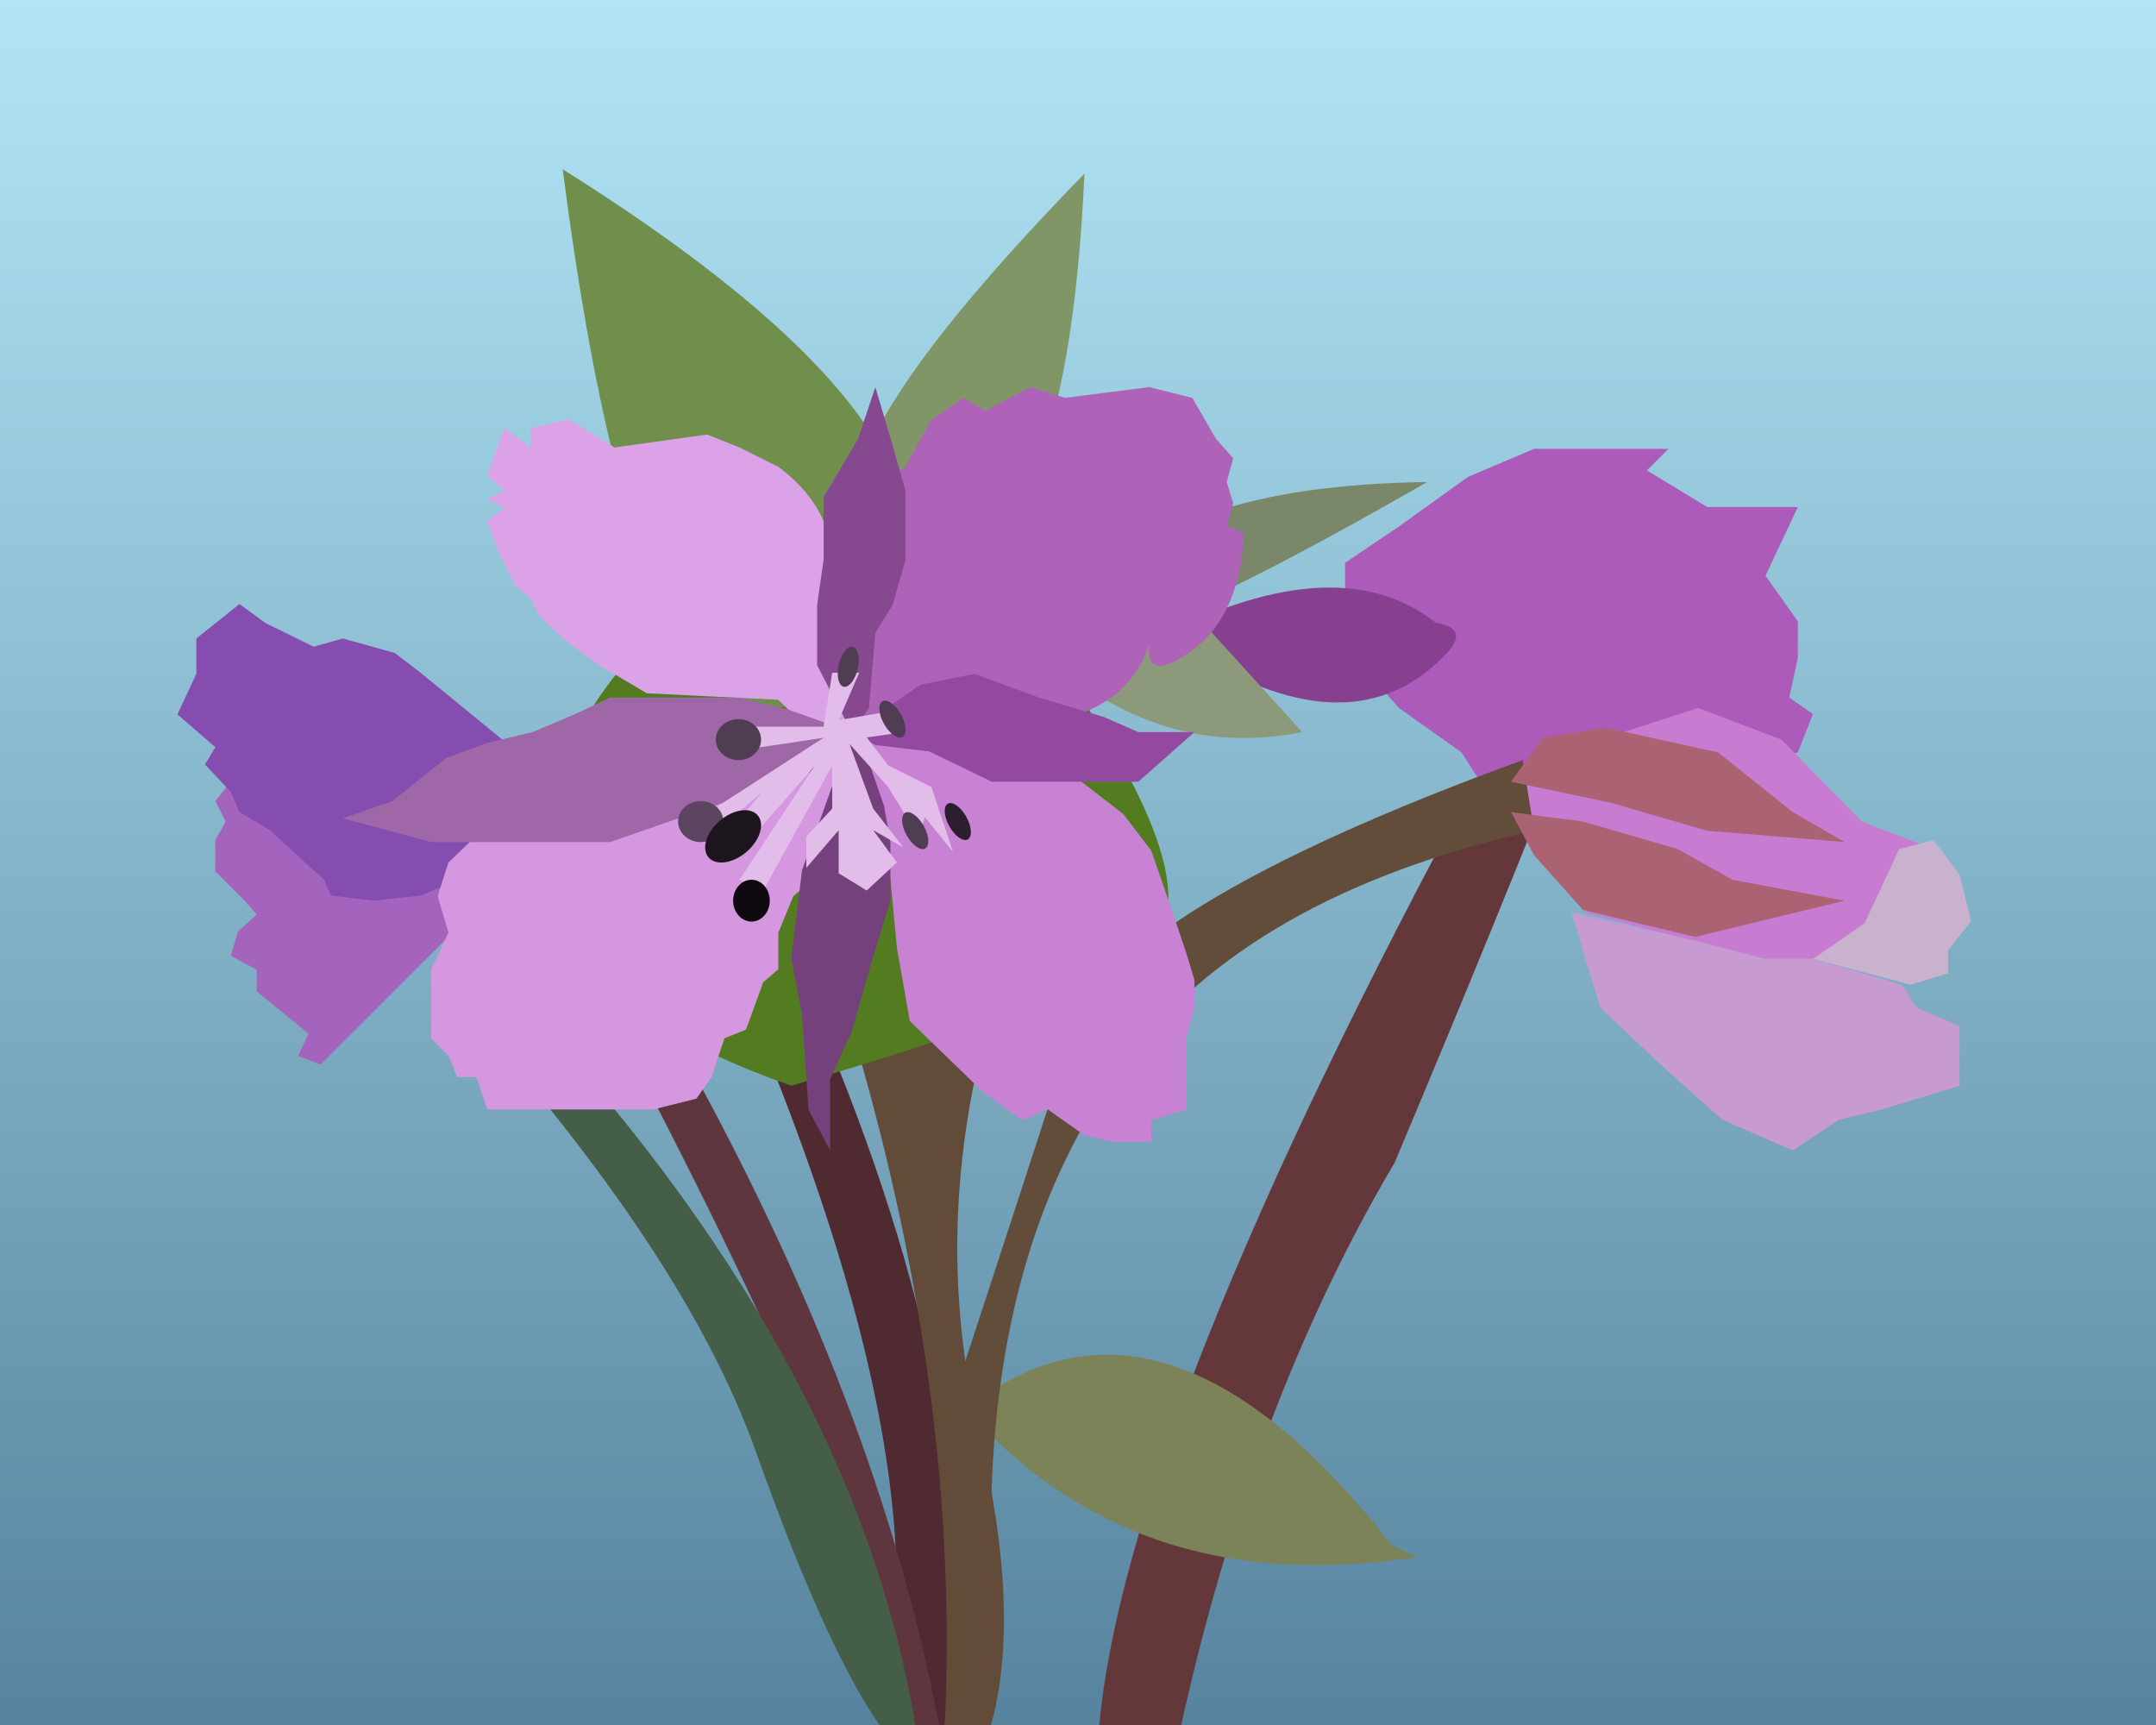
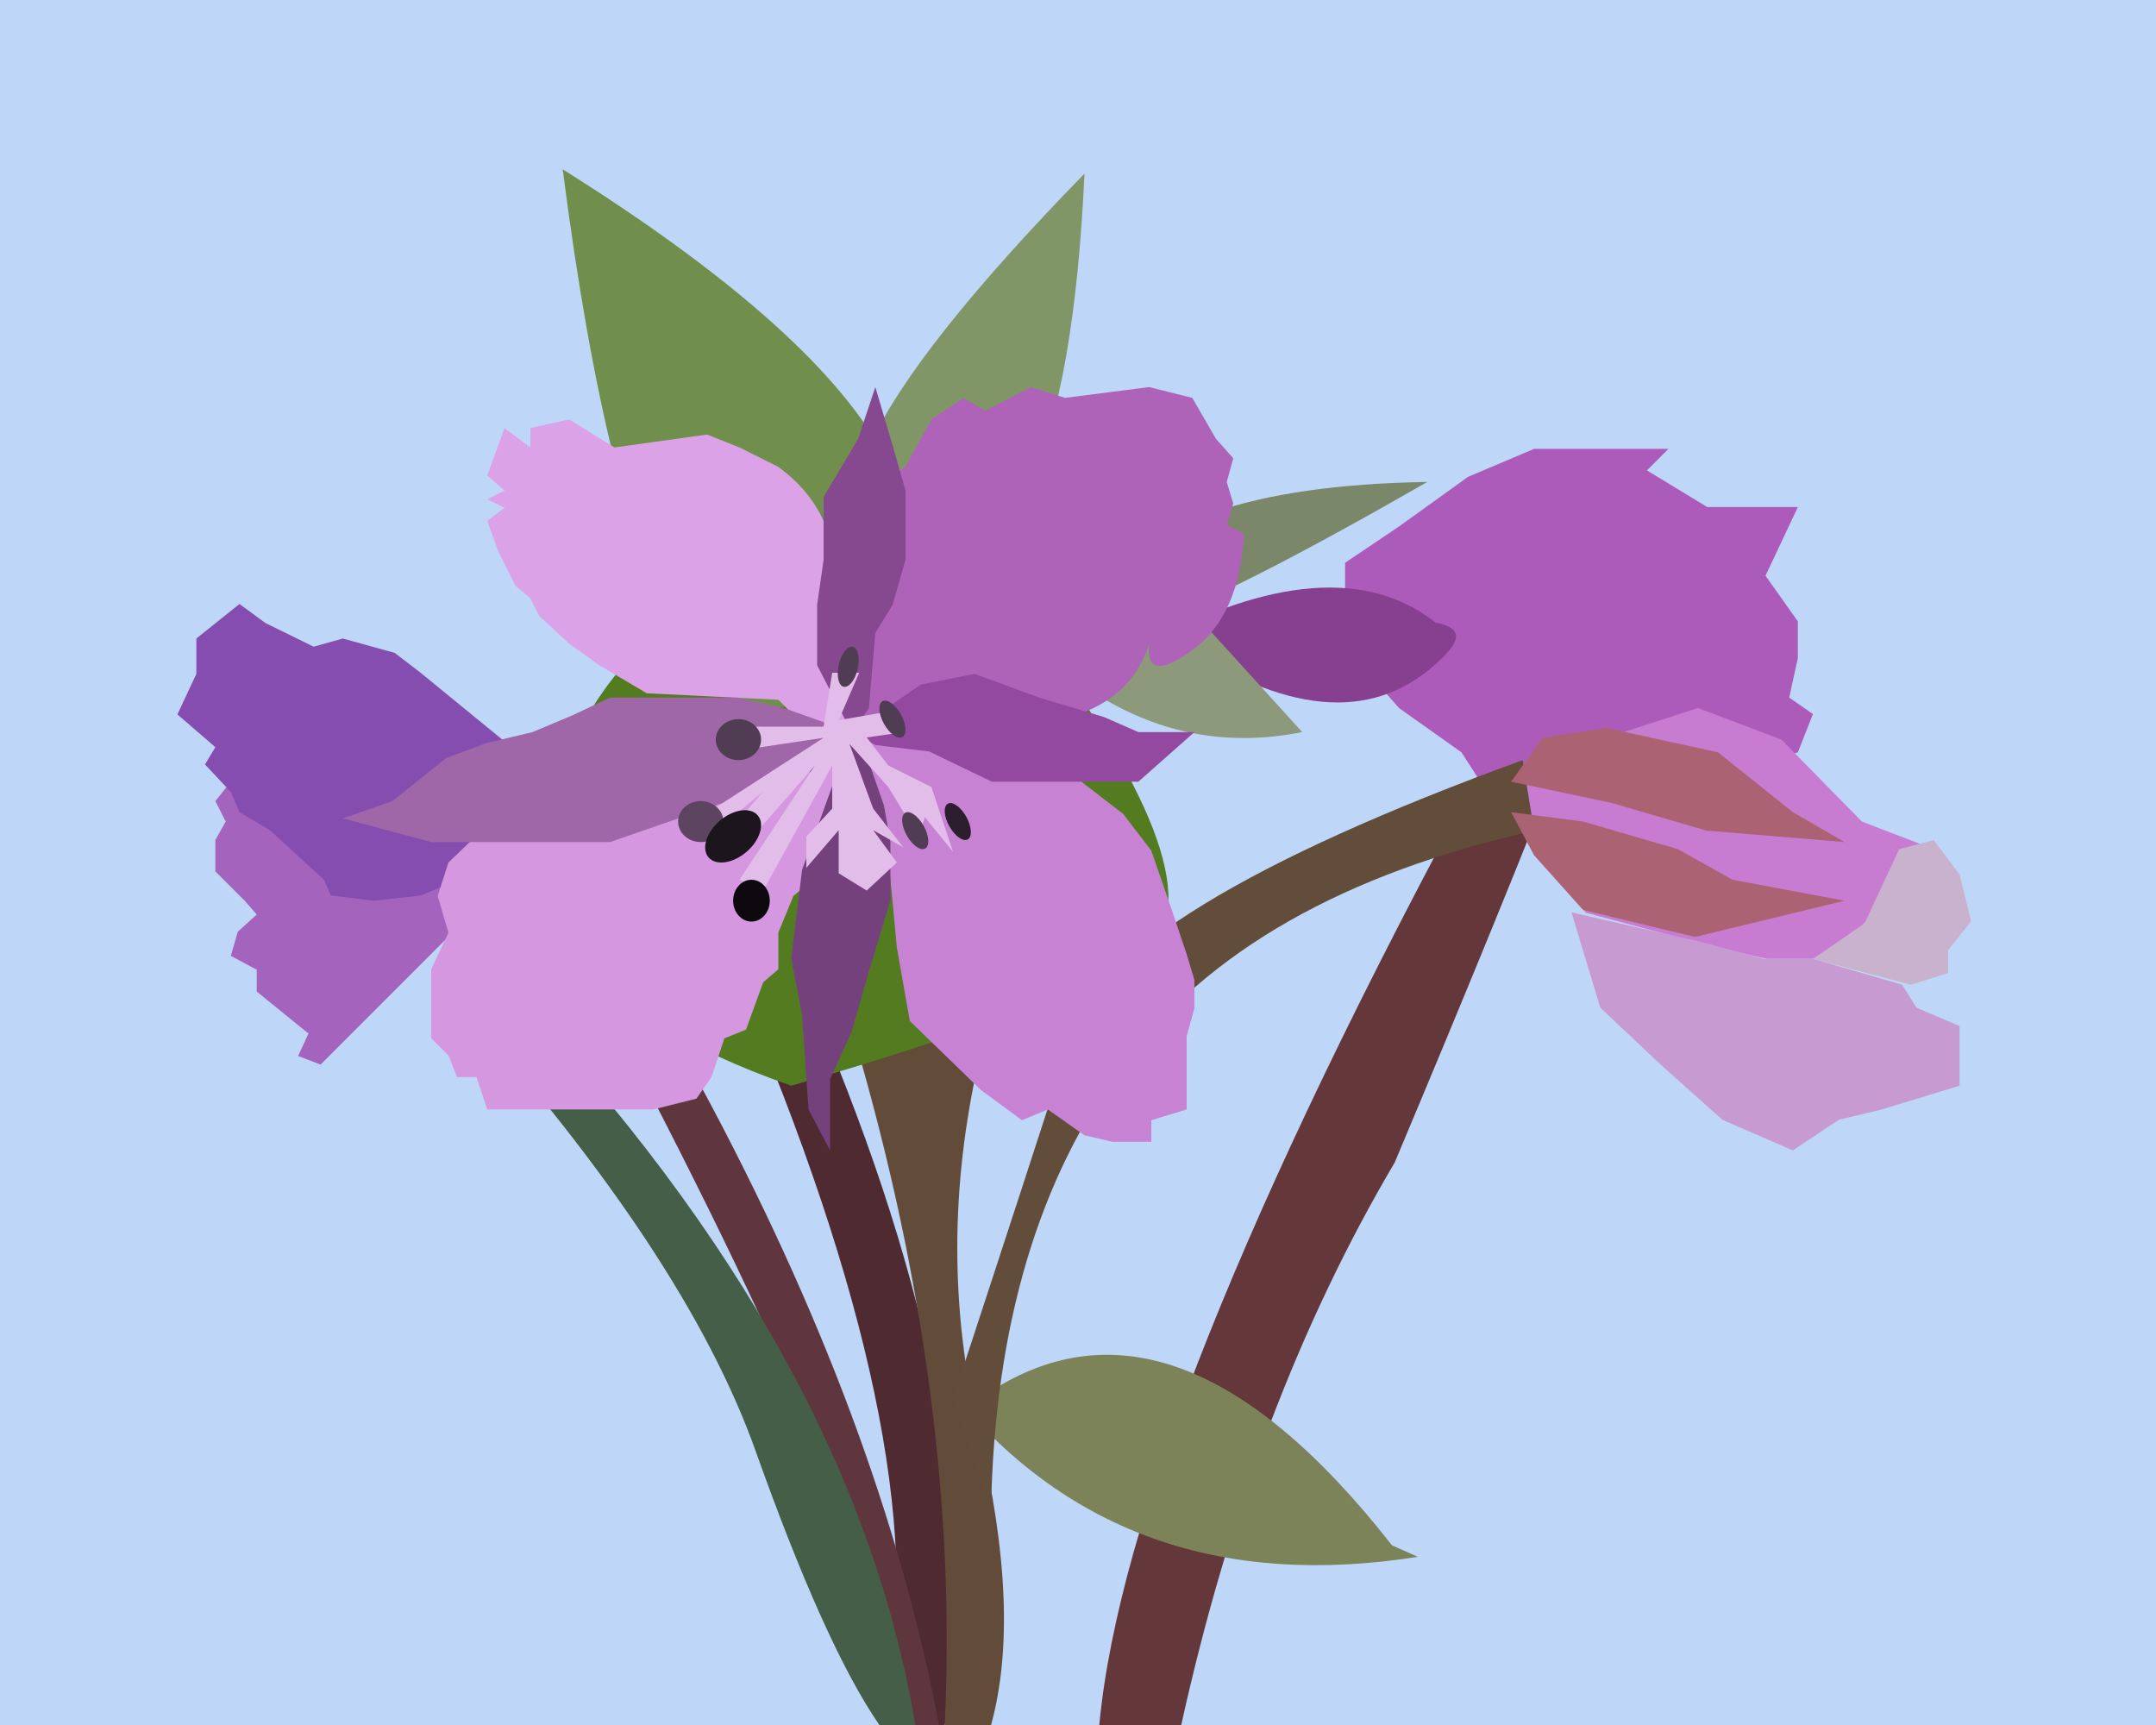
<svg xmlns="http://www.w3.org/2000/svg" xmlns:xlink="http://www.w3.org/1999/xlink" version="1.1" preserveAspectRatio="xMidYMid meet" viewBox="0 0 250 200" width="250" height="200">
  <defs>
-     <path d="M0 0L250 0L250 200L0 200L0 0Z" id="cy4EkgAEr" />
-     <linearGradient id="gradientd4PL7I3Bzv" gradientUnits="userSpaceOnUse" x1="125" y1="0" x2="125" y2="200">
-       <stop style="stop-color: #b1e5f5;stop-opacity: 1" offset="0%" />
-       <stop style="stop-color: #57839e;stop-opacity: 1" offset="100%" />
-     </linearGradient>
+     <path d="M0 0L250 0L250 200L0 200L0 0Z" id="c9wp55hv" />
    <path d="M136.97 200C142.47 175.14 150.72 153.4 161.72 134.79C195.72 53.96 199.06 38.78 171.72 89.25C144.39 139.72 129.64 176.64 127.47 200C128.31 224.86 131.47 224.86 136.97 200Z" id="a29Z2V4mNw" />
    <path d="M161.41 179.17C144.53 157.61 128.75 151.83 114.08 161.83C98.53 145.83 97.4 145.83 110.69 161.83C123.99 177.83 141.9 184.06 164.41 180.5" id="c9JxfEhD8" />
    <path d="M190.97 54.54L197.97 58.79L208.47 58.79L204.72 66.75L208.47 72.04L208.47 76.29L207.47 80.88L210.22 82.79L208.47 87.23L186.47 93.93L172.72 92.29L169.47 87.23L162.22 82.09L155.97 74.98L155.97 65.25L162.22 61.04L170.22 55.29L177.89 52.04L193.47 52.04L190.97 54.54Z" id="b6Rf33ykQW" />
    <path d="M185.56 85.75L196.89 82.09L206.56 85.75L215.89 95.25L224.22 98.45L220.56 98.45L217.22 105.83L212.56 111.17L204.89 111.17L198.89 109.83L183.89 105.83L175.22 94.16L175.22 90.63L185.56 85.75Z" id="aAzq6v6Gi" />
    <path d="M51.97 108.63L37.17 123.43L34.57 122.43L35.77 119.83L29.77 114.96L29.77 112.43L26.77 110.83L27.57 108.03L29.77 106.03L28.37 104.43L24.97 101.03L24.97 97.4L26.17 95.25L24.97 92.88L26.77 90.63L56.5 98.03L51.97 108.63Z" id="c3uGF6BhYd" />
    <path d="M57.77 97.2L52.17 102.43L48.77 103.83L43.37 104.43L38.37 103.83L37.57 102L35.37 100L31.37 96.31L27.77 94.16L26.77 91.83L23.77 88.63L24.97 86.63L20.57 82.83L22.77 78.13L22.77 74.03L27.77 70.03L30.77 72.23L36.37 74.98L39.75 74.03L45.77 75.7L48.77 78L53.77 82.09L61.77 88.63L57.77 97.2Z" id="aKhznQ5X" />
    <path d="M95.88 120.5C108.9 152.06 113.46 178.56 109.55 200C99.4 218.11 96.88 218.11 101.97 200C107.06 181.89 102.48 155.39 88.25 120.5C80.31 88.94 82.85 88.94 95.88 120.5Z" id="czt9xuxJ" />
    <path d="M162.04 75.7L79.54 88.13C145.54 72.18 174.95 68.04 167.79 75.7C160.62 83.36 150.86 83.36 138.5 75.7C122.36 81.04 121.35 80.25 135.49 73.32C149.62 66.39 160.39 66.39 167.79 73.32L162.04 75.7Z" id="d1uk91muMc" />
    <path d="M109.55 200C110.74 175.03 107.31 148.68 99.24 120.96L106.13 118.96L113.5 122.96C110.17 137.63 110.17 151.96 113.5 165.96C116.83 179.96 117.31 191.31 114.92 200" id="i1kYvxUv70" />
    <path d="M122.25 76.38C135.92 95.54 139 107.21 131.5 111.38C124 115.54 110.75 120.38 91.75 125.88C66.92 117.21 58.17 104.63 65.5 88.13C72.83 71.63 84.58 65.54 100.75 69.88L122.25 76.38Z" id="b4E72JoAD" />
    <path d="M98.75 77.31C114.25 62.59 103.08 43.37 65.25 19.63C72.08 72.79 83.25 92.02 98.75 77.31Z" id="egfXXsFLz" />
    <path d="M81.25 125.88C95.25 151.82 104.46 176.53 108.88 200C107.13 213.14 105.7 213.14 104.61 200C103.51 186.86 93.89 162.68 75.75 127.46C65.42 100.46 67.25 99.93 81.25 125.88Z" id="alY43Ud9y" />
    <path d="M106.13 200C101.38 171.36 85.75 143.01 59.25 114.96L53.25 116.21C70.75 135.71 82.2 153.04 87.61 168.21C93.01 183.38 97.8 193.97 101.97 200C109.49 228.64 110.88 228.64 106.13 200Z" id="c2INMrUtDw" />
    <path d="M137.6 70.13C115.87 63.29 109.75 64.63 119.25 74.13C128.75 83.63 139.33 87.21 151 84.88L137.6 70.13Z" id="a16EuTjTS8" />
    <path d="M114.92 174.83C115.34 153.72 120.44 136.59 130.22 123.43C140 110.28 155.89 101.24 177.89 96.31L176.56 88.13C144.78 99.71 127.32 110.39 124.19 120.17C121.05 129.94 116.49 143.94 110.5 162.17L114.92 174.83Z" id="b2icow4BKC" />
    <path d="M127.5 69.13C132.33 60.63 145 56.21 165.5 55.88C135.33 73.21 122.67 77.63 127.5 69.13Z" id="bBce58sVm" />
    <path d="M105 64.88C117.33 67.87 124.25 52.96 125.75 20.13C99.58 46.96 92.67 61.88 105 64.88Z" id="nbsFnBlS6" />
    <path d="M102.75 96.63L104 109.88L105.5 118.38L113.75 126.38L118.5 129.88L121.5 128.63L125.75 131.63L129 132.38L133.5 132.38L133.5 129.88L137.6 128.63L137.6 123.88L137.6 120.13L138.5 116.88L138.5 113.63L137.6 110.63L135.75 105.13L133.5 98.63L130.25 94.38L124.75 90.13L119.75 87.13L113.75 87.13L98.75 84.88L102.75 96.63Z" id="a1HO7DeP5B" />
    <path d="M96.25 62.63C95.42 59.29 93.42 56.46 90.25 54.13L85.75 51.88L82 50.38L71.25 51.88L66 48.63L61.5 49.63L61.5 51.88L58.5 49.63L56.5 55.13L58.5 56.88L56.5 57.88L58.5 58.88L56.5 60.38L57.75 63.88L59.75 67.88L61.5 69.38L62.5 71.38L66 74.63L69.5 77.13L75 80.38L90.25 81.13L92.75 83.63L98.75 84.88C97.92 73.38 97.08 65.96 96.25 62.63Z" id="bE1hPoja5" />
    <path d="M120.25 83.88C127.25 83.04 131.58 79.96 133.25 74.63C132.92 77.79 134.58 78.04 138.25 75.38C141.92 72.71 143.92 68.21 144.25 61.88L142.25 60.88L143 58.38L142.25 55.88L143 53.13L141 50.88L138.25 46.13L133.25 44.88L123.5 46.13L119.5 44.88L114.25 47.63L111.75 46.13L108 48.63L105 54.13L102.5 55.88L101 60.88L99.5 65.63L98.75 84.88C106.08 85.04 113.25 84.71 120.25 83.88Z" id="a3SCWUwgrk" />
    <path d="M96.75 96.88L95 101.38L92 103.88L90.25 108.13L90.25 112.38L88.5 113.88L86.5 119.38L84 120.38L82.5 124.88L80.75 127.38L75.75 128.63L70.75 128.63L65.75 128.63L61.25 128.63L56.5 128.63L55.25 124.88L53 124.88L52 122.38L50 120.38L50 116.63L50 112.38L52 108.13L50.75 103.88L52 100L55.25 96.88L63.75 91.38L67.5 90.63L70.75 87.13L75 86.13L84.75 86.13L98.75 84.88L96.75 96.88Z" id="bLtVL1KMk" />
    <path d="M95 89.13L88.75 91.38L70.75 97.63L61.75 97.63L55.75 97.63L50 97.63L39.75 94.88L45.5 92.88L51.75 87.88L56.5 86.13L61.75 84.88L66.5 82.88L70.75 80.88L74.38 80.88L80.5 80.88L85.5 80.88L91 82.13L98.75 84.88L95 89.13Z" id="bO0Oy6ZqY" />
    <path d="M100.75 82.13L101.5 73.38L103.5 70.13L105 64.9L105 56.88L103.5 51.63L101.5 44.88L99.5 50.88L95.5 57.63L95.5 64.9L94.75 70.13L94.75 77.13L98.75 84.88L100.75 82.13Z" id="f180kuAy39" />
    <path d="M101.5 86.38L107.75 87.13L115 90.63L123 90.63L132 90.63L138.5 84.88L132 84.88L128 83.13L120.5 80.88L113 78.13L106.75 79.38L98.75 84.88L101.5 86.38Z" id="b22QfGjozR" />
    <path d="M100.75 88.38L102.5 93.38L103.25 97.63L103.25 104.38L100.75 112.63L98.75 119.63L96.25 125.13L96.25 133.38L93.75 128.63L93 117.63L91.75 111.13L93 100.88L98.75 84.88L100.75 88.38Z" id="a5ZaikfTj" />
    <path d="M96.5 78L99.63 78L97.25 83.5L103 82.5L104 85L100.5 85.5L103 88.75L108 91.25L110.5 98.75L107.25 94.75L106.5 97L103 91.25L98.5 86.25L101.25 93.75L104.75 98.25L101.25 96.25L104 100L100.5 103.25L97.25 101.25L97.25 96.25L93.5 100.62L93.5 97L96.5 93.75L96.5 88.75L88.5 103.25L85.75 102L94.5 88.75L85.75 98.75L84 97L88.5 91.75L82.25 97L81.25 94.75L95.5 85.54L85.75 87L85.75 84.25L95.5 84.25L96.5 78Z" id="a1iraIJUYb" />
    <path d="M88.25 85.75C88.25 87.06 87.07 88.13 85.63 88.13C84.18 88.13 83 87.06 83 85.75C83 84.44 84.18 83.38 85.63 83.38C87.07 83.38 88.25 84.44 88.25 85.75Z" id="c1386rfT2" />
    <path d="M83.88 95.25C83.88 96.56 82.7 97.63 81.25 97.63C79.8 97.63 78.63 96.56 78.63 95.25C78.63 93.94 79.8 92.88 81.25 92.88C82.7 92.88 83.88 93.94 83.88 95.25Z" id="a1H89eraJe" />
    <path d="M87.86 94.53C88.71 95.52 88.13 97.42 86.56 98.77C84.98 100.12 83.02 100.4 82.16 99.41C81.31 98.41 81.89 96.51 83.46 95.16C85.04 93.82 87 93.53 87.86 94.53Z" id="a5WIuqhxo" />
    <path d="M89.26 104.43C89.26 105.76 88.31 106.85 87.14 106.85C85.96 106.85 85.01 105.76 85.01 104.43C85.01 103.09 85.96 102 87.14 102C88.31 102 89.26 103.09 89.26 104.43Z" id="aadktKiFU9" />
    <path d="M107.11 95.76C107.75 96.9 107.82 98.08 107.28 98.38C106.74 98.68 105.78 98 105.14 96.85C104.5 95.71 104.43 94.53 104.97 94.23C105.51 93.93 106.47 94.61 107.11 95.76Z" id="gmRYTVgIt" />
    <path d="M112.05 94.7C112.68 95.85 112.76 97.02 112.22 97.32C111.68 97.63 110.72 96.94 110.08 95.8C109.44 94.65 109.36 93.48 109.91 93.18C110.45 92.87 111.41 93.56 112.05 94.7Z" id="aa442R837" />
    <path d="M99.45 77.56C99.16 78.84 98.43 79.76 97.82 79.62C97.22 79.48 96.97 78.33 97.26 77.05C97.56 75.78 98.29 74.85 98.89 74.99C99.5 75.13 99.75 76.28 99.45 77.56Z" id="bfJHopNqI" />
    <path d="M104.47 82.83C105.1 83.97 105.18 85.15 104.64 85.45C104.1 85.75 103.14 85.07 102.5 83.92C101.86 82.78 101.79 81.6 102.33 81.3C102.87 81 103.83 81.68 104.47 82.83Z" id="azSdDo9By" />
    <path d="" id="cplvqR1P" />
    <path d="" id="aGk3mwCVT" />
    <path d="M186.89 93.1L197.89 96.31L213.89 97.63L207.89 94.16L199.22 87.23L186.22 84.38L178.89 85.52L175.22 90.63L186.89 93.1Z" id="a1shYP6ise" />
    <path d="M177.89 99.17L183.56 105.5L196.56 108.63L213.89 104.43L200.89 102L194.56 98.45L183.56 95.25L175.22 94.16L177.89 99.17Z" id="a17EWkqwze" />
    <path d="M227.22 101.39L228.56 106.8L225.89 110.17L225.89 112.83L221.56 114.17L210.22 111.17L213.22 109.13L216.22 107.03L220.22 98.45L224.22 97.4L227.22 101.39Z" id="bQ3eBWDSt" />
    <path d="M196.89 109.13L204.56 111.17L210.22 111.17L220.56 114.17L222.22 116.83L227.22 118.96L227.22 125.88L218.22 128.63L213.22 129.83L207.89 133.38L199.72 129.83L192.56 123.43L185.56 116.83L182.22 105.78L196.89 109.13Z" id="b3iKEm0Qh5" />
  </defs>
  <g>
    <g>
      <g>
-         <use xlink:href="#cy4EkgAEr" opacity="1" fill="url(#gradientd4PL7I3Bzv)" />
+         <use xlink:href="#c9wp55hv" opacity="1" fill="#bed6f8" fill-opacity="1" />
      </g>
      <g>
        <use xlink:href="#a29Z2V4mNw" opacity="1" fill="#64373a" fill-opacity="1" />
      </g>
      <g>
        <use xlink:href="#c9JxfEhD8" opacity="1" fill="#7d8358" fill-opacity="1" />
      </g>
      <g>
        <use xlink:href="#b6Rf33ykQW" opacity="1" fill="#ad5bba" fill-opacity="1" />
      </g>
      <g>
        <use xlink:href="#aAzq6v6Gi" opacity="1" fill="#c77cd1" fill-opacity="1" />
      </g>
      <g>
        <use xlink:href="#c3uGF6BhYd" opacity="1" fill="#a463bd" fill-opacity="1" />
      </g>
      <g>
        <use xlink:href="#aKhznQ5X" opacity="1" fill="#864db0" fill-opacity="1" />
      </g>
      <g>
        <use xlink:href="#czt9xuxJ" opacity="1" fill="#4f2a31" fill-opacity="1" />
      </g>
      <g>
        <use xlink:href="#d1uk91muMc" opacity="1" fill="#873f90" fill-opacity="1" />
      </g>
      <g>
        <use xlink:href="#i1kYvxUv70" opacity="1" fill="#624c39" fill-opacity="1" />
      </g>
      <g>
        <use xlink:href="#b4E72JoAD" opacity="1" fill="#537c21" fill-opacity="1" />
      </g>
      <g>
        <use xlink:href="#egfXXsFLz" opacity="1" fill="#718f4c" fill-opacity="1" />
      </g>
      <g>
        <use xlink:href="#alY43Ud9y" opacity="1" fill="#60363e" fill-opacity="1" />
      </g>
      <g>
        <use xlink:href="#c2INMrUtDw" opacity="1" fill="#455e48" fill-opacity="1" />
      </g>
      <g>
        <use xlink:href="#a16EuTjTS8" opacity="1" fill="#8c997a" fill-opacity="1" />
      </g>
      <g>
        <use xlink:href="#b2icow4BKC" opacity="1" fill="#624d3a" fill-opacity="1" />
      </g>
      <g>
        <use xlink:href="#bBce58sVm" opacity="1" fill="#7a8769" fill-opacity="1" />
      </g>
      <g>
        <use xlink:href="#nbsFnBlS6" opacity="1" fill="#819667" fill-opacity="1" />
      </g>
      <g>
        <use xlink:href="#a1HO7DeP5B" opacity="1" fill="#c882d4" fill-opacity="1" />
      </g>
      <g>
        <use xlink:href="#bE1hPoja5" opacity="1" fill="#dca2e8" fill-opacity="1" />
      </g>
      <g>
        <use xlink:href="#a3SCWUwgrk" opacity="1" fill="#ae62b8" fill-opacity="1" />
      </g>
      <g>
        <use xlink:href="#bLtVL1KMk" opacity="1" fill="#d597e0" fill-opacity="1" />
      </g>
      <g>
        <use xlink:href="#bO0Oy6ZqY" opacity="1" fill="#9f67a8" fill-opacity="1" />
      </g>
      <g>
        <use xlink:href="#f180kuAy39" opacity="1" fill="#864990" fill-opacity="1" />
      </g>
      <g>
        <use xlink:href="#b22QfGjozR" opacity="1" fill="#9449a1" fill-opacity="1" />
      </g>
      <g>
        <use xlink:href="#a5ZaikfTj" opacity="1" fill="#74417d" fill-opacity="1" />
      </g>
      <g>
        <use xlink:href="#a1iraIJUYb" opacity="1" fill="#e3bdea" fill-opacity="1" />
      </g>
      <g>
        <use xlink:href="#c1386rfT2" opacity="1" fill="#503d53" fill-opacity="1" />
      </g>
      <g>
        <use xlink:href="#a1H89eraJe" opacity="1" fill="#5d4460" fill-opacity="1" />
      </g>
      <g>
        <use xlink:href="#a5WIuqhxo" opacity="1" fill="#1c151d" fill-opacity="1" />
      </g>
      <g>
        <use xlink:href="#aadktKiFU9" opacity="1" fill="#0d090e" fill-opacity="1" />
      </g>
      <g>
        <use xlink:href="#gmRYTVgIt" opacity="1" fill="#503d53" fill-opacity="1" />
      </g>
      <g>
        <use xlink:href="#aa442R837" opacity="1" fill="#2c1d2f" fill-opacity="1" />
      </g>
      <g>
        <use xlink:href="#bfJHopNqI" opacity="1" fill="#503d53" fill-opacity="1" />
      </g>
      <g>
        <use xlink:href="#azSdDo9By" opacity="1" fill="#503d53" fill-opacity="1" />
      </g>
      <g>
        <g>
          <use xlink:href="#cplvqR1P" opacity="1" fill-opacity="0" stroke="#000000" stroke-width="1" stroke-opacity="1" />
        </g>
      </g>
      <g>
        <g>
          <use xlink:href="#aGk3mwCVT" opacity="1" fill-opacity="0" stroke="#000000" stroke-width="1" stroke-opacity="1" />
        </g>
      </g>
      <g>
        <use xlink:href="#a1shYP6ise" opacity="1" fill="#ab6374" fill-opacity="1" />
      </g>
      <g>
        <use xlink:href="#a17EWkqwze" opacity="1" fill="#ab6374" fill-opacity="1" />
      </g>
      <g>
        <use xlink:href="#bQ3eBWDSt" opacity="1" fill="#c8b2cd" fill-opacity="1" />
      </g>
      <g>
        <use xlink:href="#b3iKEm0Qh5" opacity="1" fill="#c79bd1" fill-opacity="1" />
      </g>
    </g>
  </g>
</svg>
